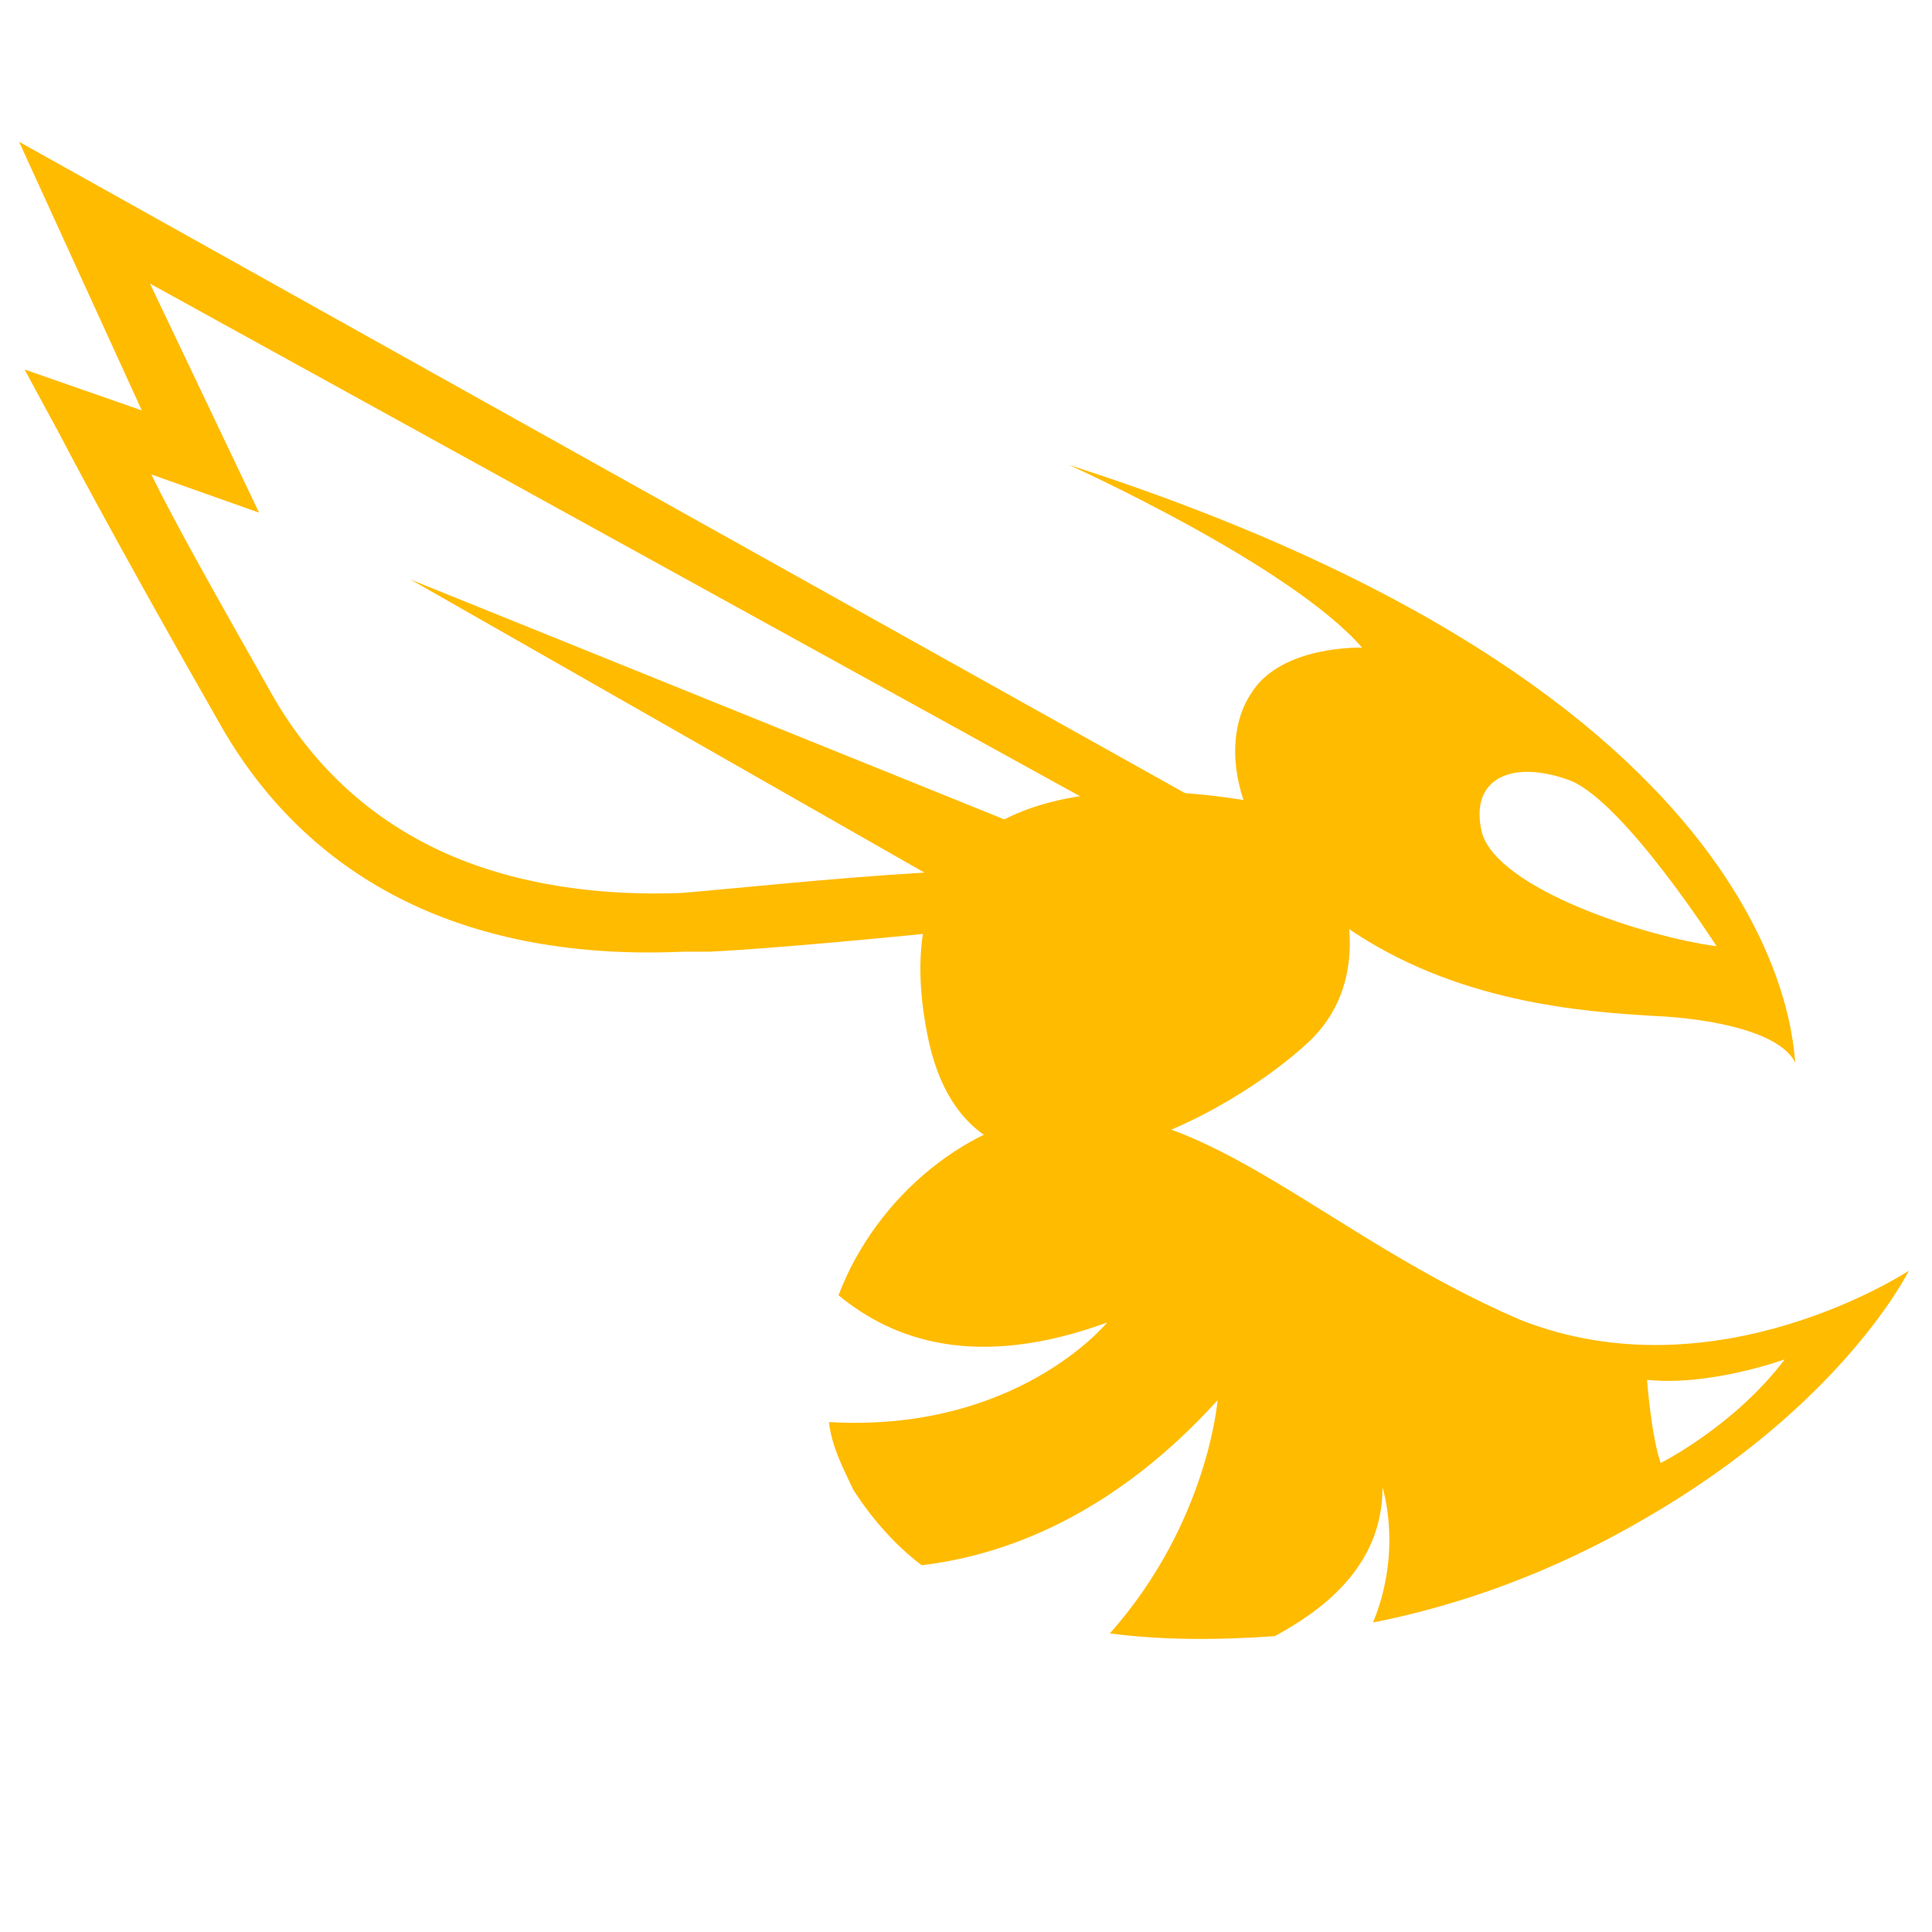
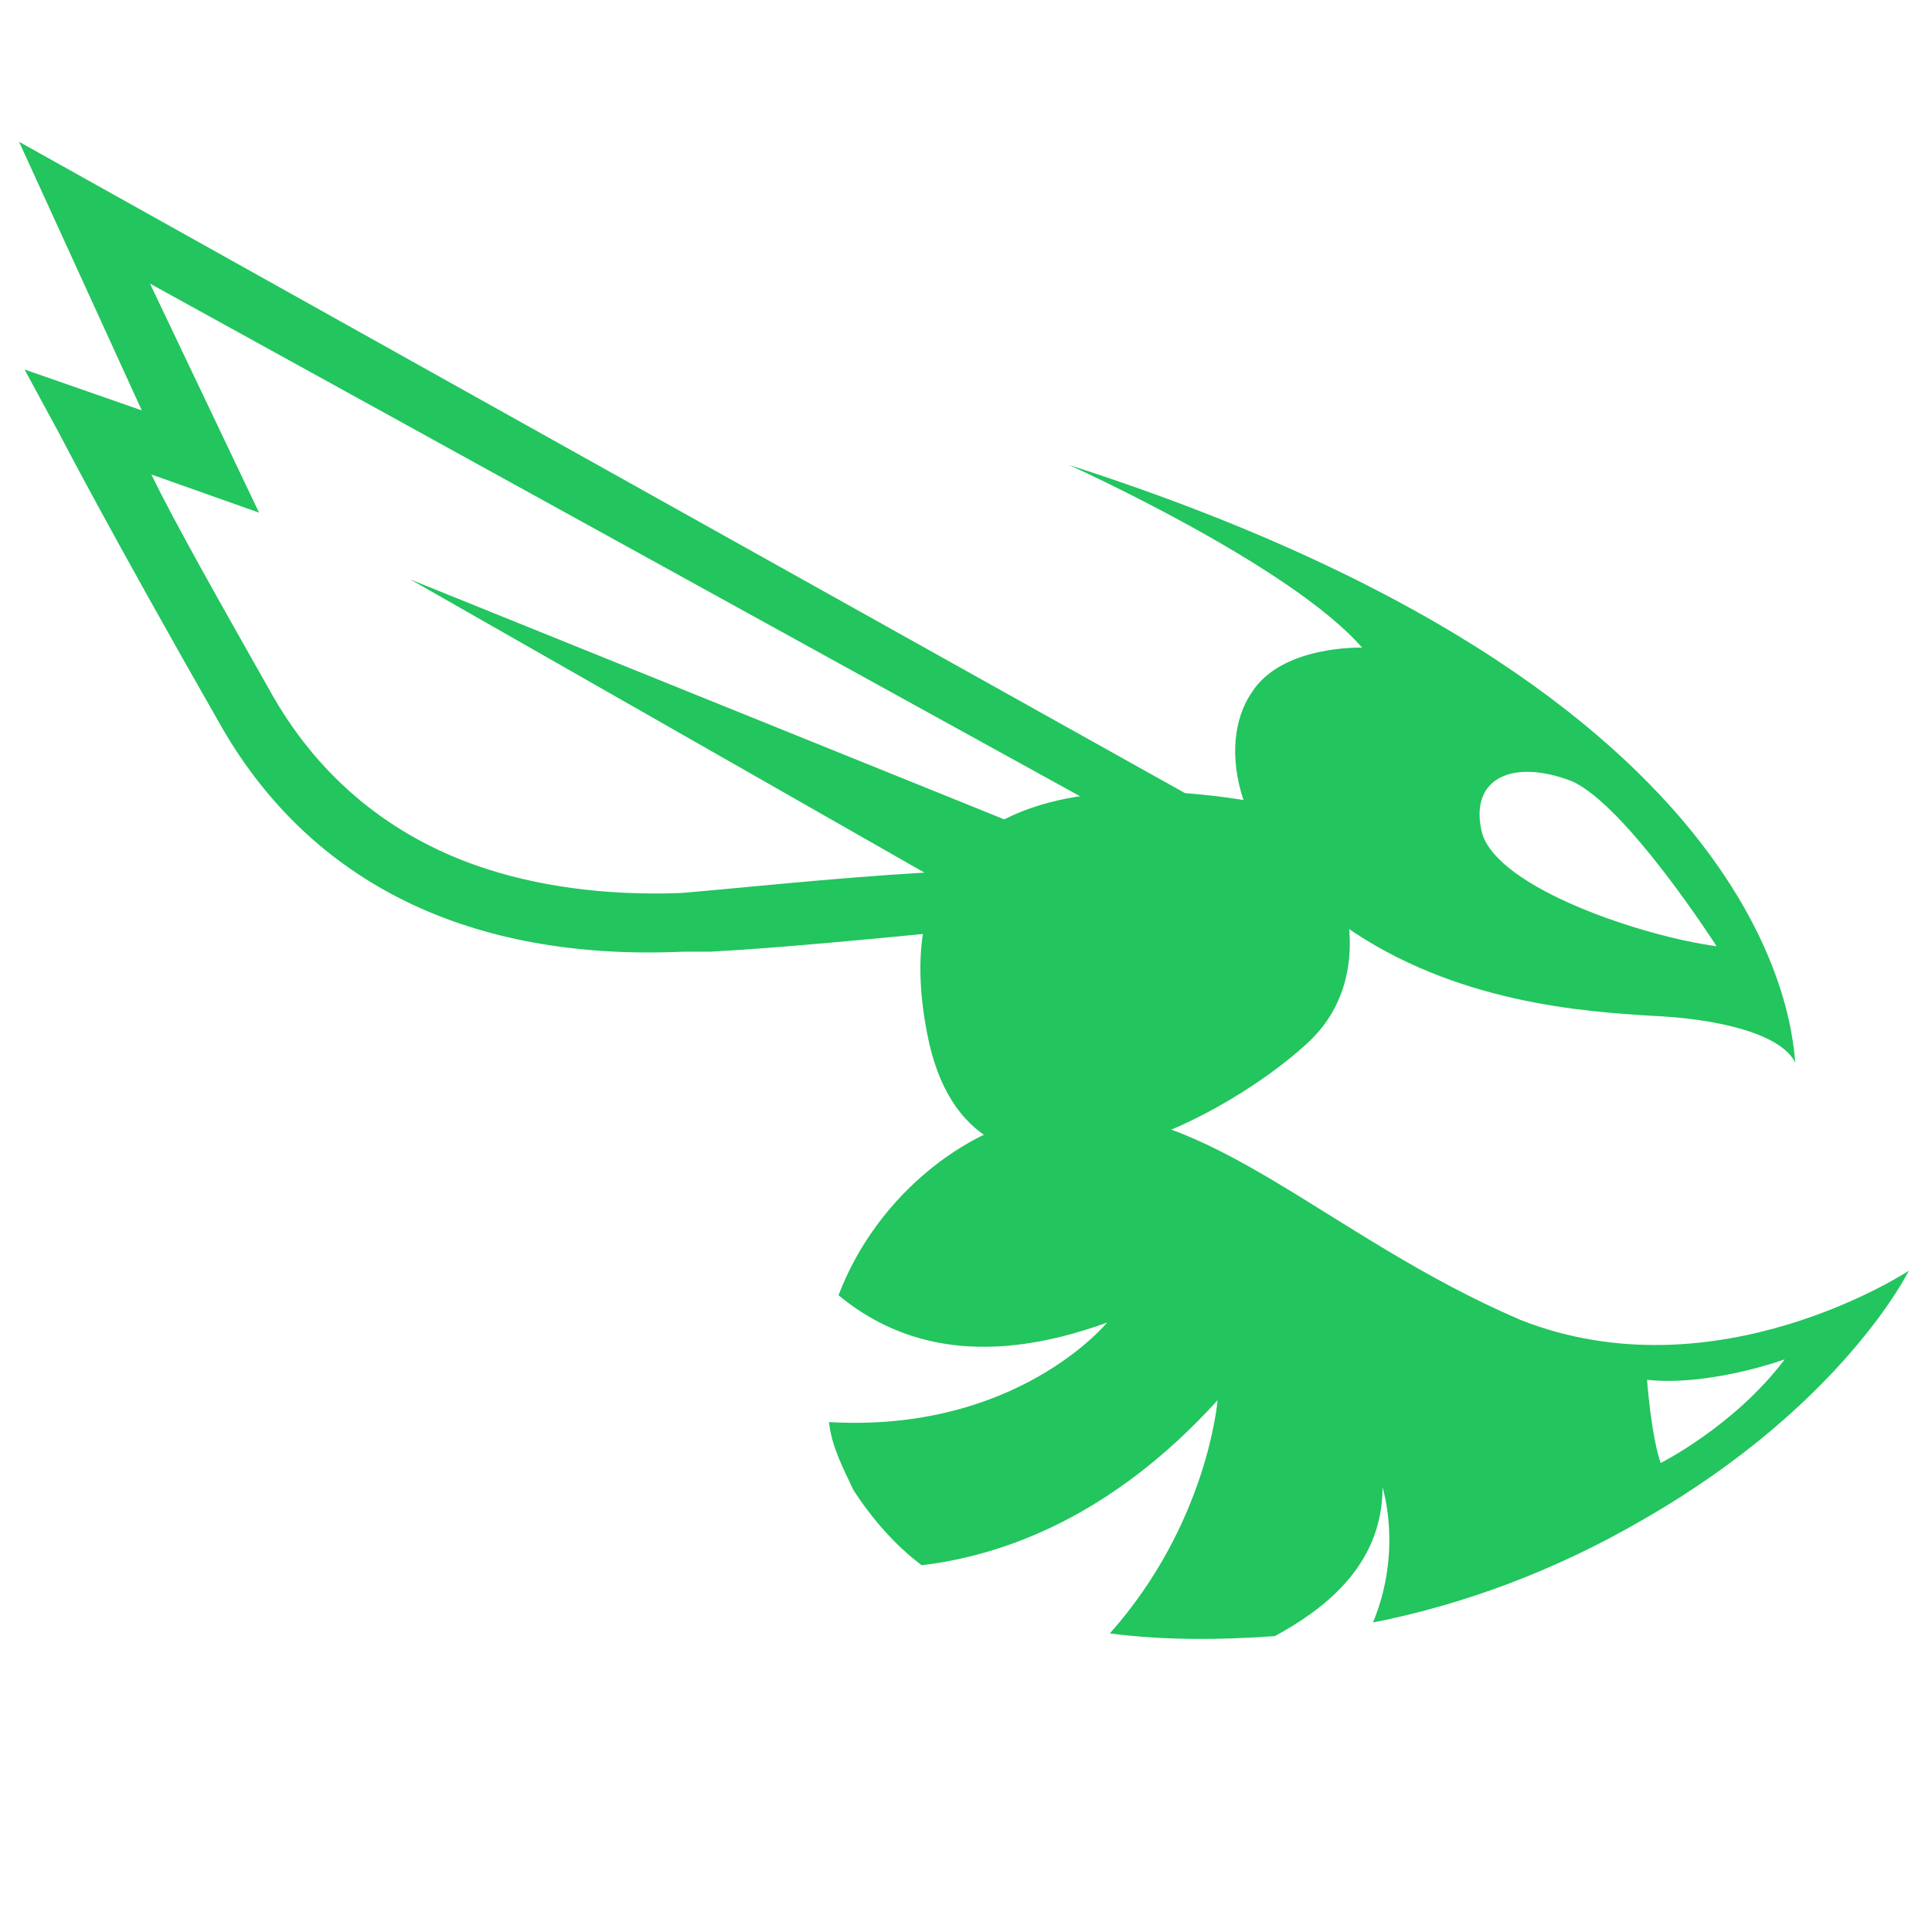
<svg xmlns="http://www.w3.org/2000/svg" version="1.1" id="Capa_1" x="0px" y="0px" viewBox="-70 0 141.7 141.7" style="enable-background:new -70 0 141.7 141.7;" xml:space="preserve">
  <style type="text/css">
- 	.st0{fill:#FFBB00;}
+ 	.st0{fill:#22C55E;}
</style>
  <g>
    <path class="st0" d="M8.4,34.1c0,0,16.2,7.3,21.5,13.4c0,0-5.9-0.2-8.1,3.3c-2.6,3.8-1.3,11.4,6.8,17.1s17.7,6.3,22.5,6.6   c4.8,0.2,9.6,1.3,10.6,3.5C61.4,78.1,62.9,51.6,8.4,34.1z M38.7,61.1c-1-4,2.2-5.5,6.6-3.8c4,1.8,10.6,12.1,10.6,12.1   C50.6,68.7,39.9,65.2,38.7,61.1z" />
    <path class="st0" d="M-68.6,10.4l9,19.7l-8.6-3l2.6,4.8c0,0,3.5,6.8,11.9,21.5c6.6,11.4,18.2,17.1,33.8,16.4c0.5,0,1.3,0,2,0   c9.6-0.5,31.6-3,32.6-3h0.2l10.3-4L-68.6,10.4z M-20.1,65.5c-5.5,0.2-10.6-0.5-14.9-2c-6.3-2.2-11.4-6.3-14.9-12.3   c-4.3-7.6-7.3-12.9-9-16.4l7.9,2.8L-59,20.8l74.2,40.9l-1.3,0.5c-0.5,0-1.8,0.2-3.8,0.5l-50-20.2L-2.2,64   C-9,64.4-16.4,65.2-20.1,65.5z" />
    <path class="st0" d="M24.8,59.4c0,0-31.6-8.3-26.8,16.4c3.1,16.2,21.3,6.8,27.9,0.7C32.4,70.5,27,60.2,24.8,59.4z" />
    <path class="st0" d="M41.5,96.8c-14.2-6.1-22.8-16-33.6-15.2C1.3,82.1-5.7,87.6-8.5,95c4,3.3,10.1,5.5,19.7,2c0,0-6.6,8.1-20.4,7.3   c0.2,1.8,1,3.3,1.8,5c1.3,2,3,4,5,5.5c5.9-0.7,13.9-3.5,21.7-12.1c0,0-0.7,9-7.9,17.1c3.8,0.5,7.9,0.5,12.1,0.2   c3.3-1.8,7.9-5,7.9-10.9c0,0,1.5,4.6-0.7,9.9c6.6-1.3,13.4-3.8,19.9-7.6C65.2,103,70,93.2,70,93.2S55.9,102.5,41.5,96.8z    M51.8,107.3c-0.7-2-1-6.1-1-6.1c4.6,0.5,10.1-1.5,10.1-1.5C57.2,104.6,51.8,107.3,51.8,107.3z" />
  </g>
</svg>
